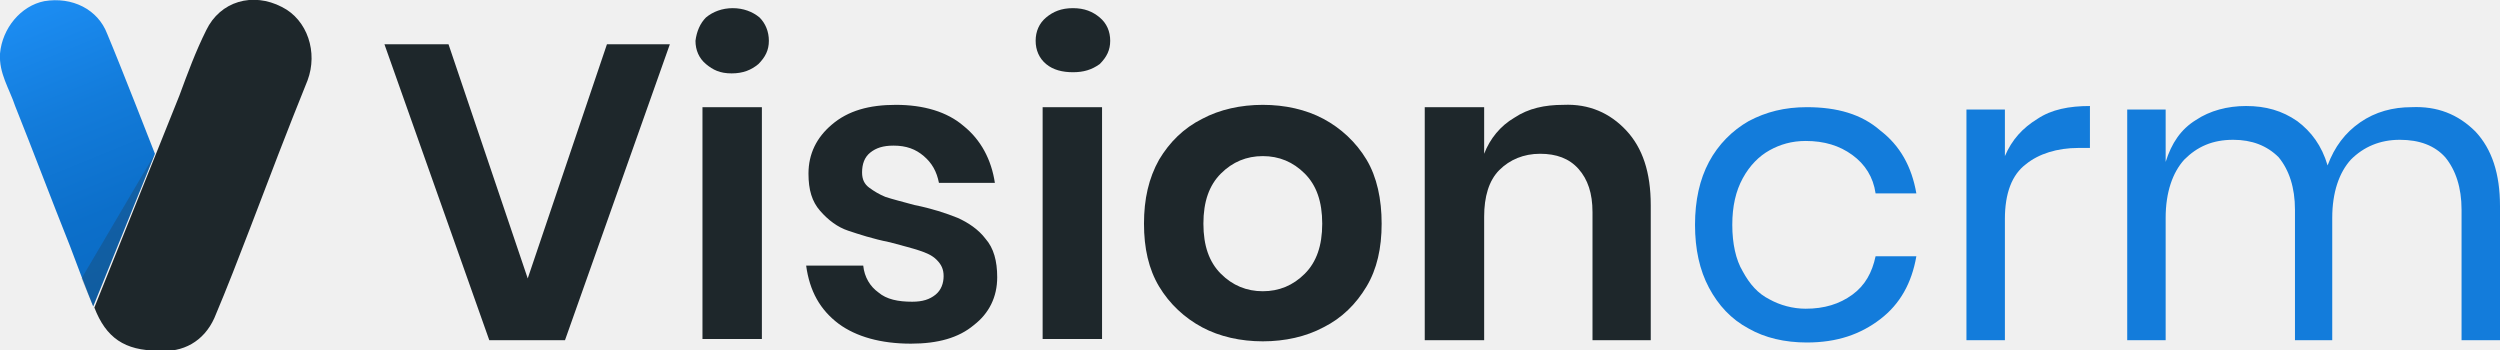
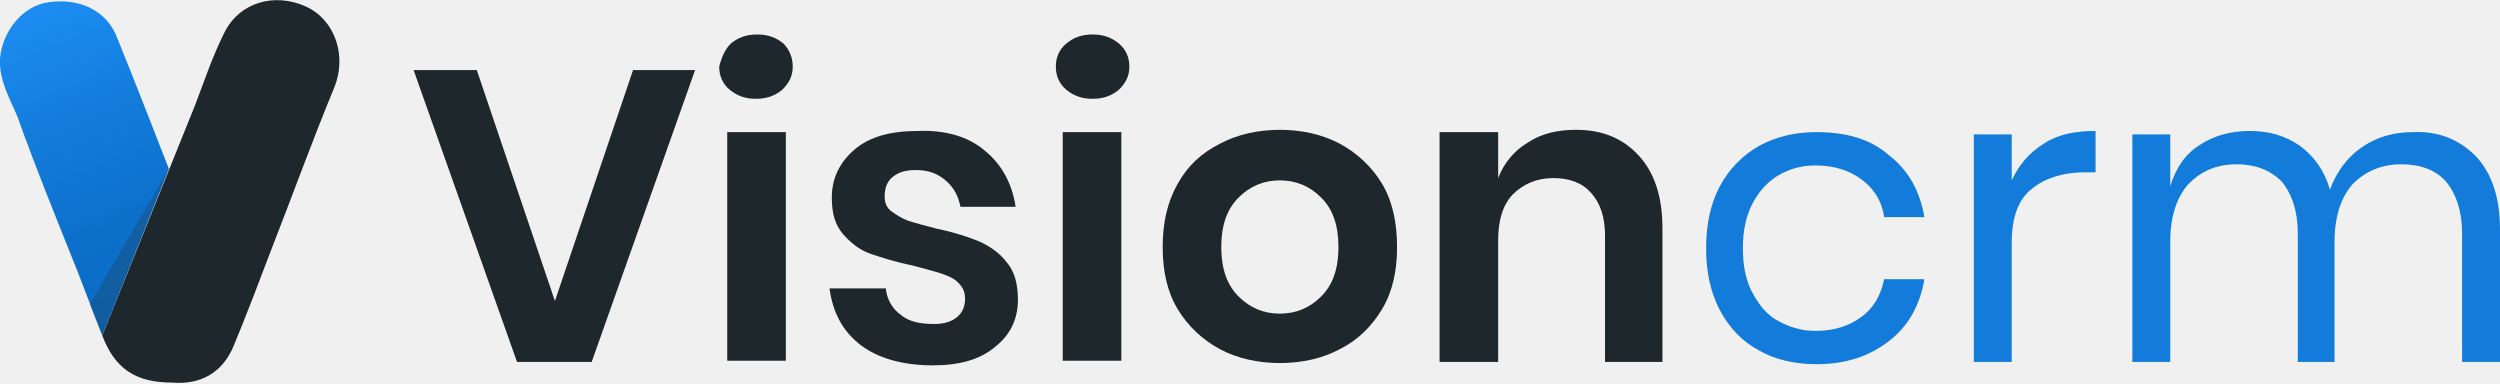
- <svg xmlns="http://www.w3.org/2000/svg" version="1.1" x="0px" y="0px" viewBox="0 0 214.6 30" style="enable-background:new 0 0 214.6 30;" xml:space="preserve">
+ <svg xmlns="http://www.w3.org/2000/svg" version="1.1" x="0px" y="0px" viewBox="0 0 217.6 33.4" style="enable-background:new 0 0 217.6 33.4;" xml:space="preserve">
  <style type="text/css">
	.st0{display:none;}
	.st1{display:inline;}
	.st2{fill:#377DFF;}
	.st3{opacity:0.65;fill:#3F7DE0;enable-background:new    ;}
	.st4{opacity:0.5;fill:#00DFFC;enable-background:new    ;}
	.st5{opacity:0.7;fill:#3F7DE0;enable-background:new    ;}
	.st6{fill:#FFFFFF;}
	.st7{fill:#1E272B;}
	.st8{fill:url(#SVGID_1_);}
	.st9{opacity:0.25;fill:#242E35;enable-background:new    ;}
	.st10{enable-background:new    ;}
	.st11{fill:url(#SVGID_2_);}
	.st12{display:inline;enable-background:new    ;}
	.st13{fill:url(#SVGID_3_);}
	.st14{fill:#137CDB;}
</style>
  <g id="Layer_1" class="st0">
    <g id="Layer_1_3_" class="st1">
      <g id="Layer_1_2_" class="st0">
        <g id="Layer_1_1_" class="st1">
-           <path class="st2" d="M89,30.6V2.4h17.9v5.2H95.7v6.1h8.4v5.2h-8.4v11.7H89z" />
-           <path class="st2" d="M116.2,8.2v4.2c1.6-2.9,3.7-4.4,6.3-4.4v7H121c-1.5,0-2.7,0.4-3.5,1.1c-0.8,0.8-1.2,2.1-1.2,3.9v10.6h-6.7      V8.2H116.2z" />
-           <path class="st2" d="M126,27.7c-2.2-2.1-3.3-4.9-3.3-8.4s1.1-6.2,3.3-8.3c2.2-2.1,4.9-3.1,8.1-3.1s5.9,1,8.1,3.1      c2.2,2.1,3.3,4.8,3.3,8.3s-1.1,6.2-3.3,8.4c-2.2,2.2-4.9,3.2-8.1,3.2S128.1,29.8,126,27.7z M137.4,23.6c0.9-1,1.3-2.4,1.3-4.2      s-0.5-3.2-1.4-4.2s-2-1.4-3.3-1.4s-2.3,0.5-3.2,1.4c-0.9,1-1.4,2.3-1.4,4.2s0.5,3.2,1.4,4.2s2,1.4,3.3,1.4      C135.4,25,136.5,24.5,137.4,23.6z" />
-           <path class="st2" d="M154.6,8.2v3.3c1.4-2.4,3.6-3.5,6.6-3.5c2.5,0,4.5,0.9,6.1,2.6s2.3,4,2.3,7v13.1h-6.7V18.4      c0-1.4-0.4-2.6-1.1-3.4c-0.7-0.8-1.8-1.2-3.1-1.2s-2.3,0.4-3.1,1.2c-0.7,0.8-1.1,1.9-1.1,3.4v12.2h-6.7V8.2H154.6z" />
-           <path class="st2" d="M182.6,24.8h2.4v5.8h-3.4c-2.5,0-4.4-0.6-5.7-1.7c-1.3-1.1-2-3-2-5.7v-9.3h-2V8.2h2V2.7h6.7v5.5h4.4v5.7      h-4.4v9.3C180.6,24.2,181.2,24.8,182.6,24.8z" />
-           <path class="st3" d="M53.1,33.5L53.1,33.5c-9.9,0-18-8-18-18l0,0c0-9.9,8-18,18-18h11.3c3.7,0,6.6,3,6.6,6.6v11.4      C71.1,25.4,63,33.5,53.1,33.5z" />
-           <path class="st4" d="M58.1,28.4L58.1,28.4c-9.9,0-18-8-18-18l0,0c0-9.9,8-18,18-18h11.3c3.7,0.1,6.7,3.1,6.7,6.7v11.4      C76.1,20.4,68.1,28.4,58.1,28.4z" />
-           <path class="st5" d="M48.1,38.5L48.1,38.5c-10,0-18-8-18-18l0,0c0-9.9,8-18,18-18h11.3c3.7,0,6.6,3,6.6,6.6v11.4      C66,30.5,58,38.5,48.1,38.5z" />
-           <path class="st6" d="M47.5,26.5V10.8h10.2v2.9h-6.4v3.4h4.8V20h-4.8v6.5H47.5z" />
+           <path class="st2" d="M90,31V2.8h17.9v5.2H96.7V14h8.4v5.2h-8.4V31H90z" />
+           <path class="st2" d="M117.2,8.6v4.2c1.6-2.9,3.7-4.4,6.3-4.4v7H122c-1.5,0-2.7,0.4-3.5,1.1c-0.8,0.8-1.2,2.1-1.2,3.9V31h-6.7      V8.6H117.2z" />
+           <path class="st2" d="M127,28c-2.2-2.1-3.3-4.9-3.3-8.4s1.1-6.2,3.3-8.3c2.2-2.1,4.9-3.1,8.1-3.1s5.9,1,8.1,3.1      c2.2,2.1,3.3,4.8,3.3,8.3s-1.1,6.2-3.3,8.4c-2.2,2.2-4.9,3.2-8.1,3.2S129.1,30.2,127,28z M138.4,24c0.9-1,1.3-2.4,1.3-4.2      s-0.5-3.2-1.4-4.2s-2-1.4-3.3-1.4s-2.3,0.5-3.2,1.4c-0.9,1-1.4,2.3-1.4,4.2s0.5,3.2,1.4,4.2s2,1.4,3.3,1.4      C136.4,25.3,137.5,24.8,138.4,24z" />
+           <path class="st2" d="M155.6,8.6v3.3c1.4-2.4,3.6-3.5,6.6-3.5c2.5,0,4.5,0.9,6.1,2.6s2.3,4,2.3,7v13.1h-6.7V18.8      c0-1.4-0.4-2.6-1.1-3.4c-0.7-0.8-1.8-1.2-3.1-1.2s-2.3,0.4-3.1,1.2c-0.7,0.8-1.1,1.9-1.1,3.4V31h-6.7V8.6H155.6z" />
+           <path class="st2" d="M183.6,25.2h2.4V31h-3.4c-2.5,0-4.4-0.6-5.7-1.7c-1.3-1.1-2-3-2-5.7v-9.3h-2V8.6h2V3.1h6.7v5.5h4.4v5.7      h-4.4v9.3C181.6,24.5,182.2,25.2,183.6,25.2z" />
+           <path class="st3" d="M54.1,33.8L54.1,33.8c-9.9,0-18-8-18-18l0,0c0-9.9,8-18,18-18h11.3c3.7,0,6.6,3,6.6,6.6v11.4      C72.1,25.8,64,33.8,54.1,33.8z" />
+           <path class="st4" d="M59.1,28.8L59.1,28.8c-9.9,0-18-8-18-18l0,0c0-9.9,8-18,18-18h11.3c3.7,0.1,6.7,3.1,6.7,6.7v11.4      C77.1,20.8,69.1,28.8,59.1,28.8z" />
+           <path class="st5" d="M49.1,38.8L49.1,38.8c-10,0-18-8-18-18l0,0c0-9.9,8-18,18-18h11.3c3.7,0,6.6,3,6.6,6.6v11.4      C67,30.8,59,38.8,49.1,38.8z" />
+           <path class="st6" d="M48.5,26.8V11.1h10.2V14h-6.4v3.4h4.8v2.9h-4.8v6.5H48.5z" />
        </g>
        <g id="Layer_2" class="st1">
          <g id="Layer_2_1_">
            <g>
-               <path class="st7" d="M45.6,9.2c0.7-1.9,1.4-3.8,2.3-5.6c1.2-2.5,4-3.3,6.5-2.1c2.3,1.1,3.1,3.9,2.2,6.3        c-1.7,4.2-3.3,8.4-4.9,12.6c-1,2.6-2,5.3-3.1,7.9c-0.9,2.1-2.7,3-4.8,2.8c-3.1,0.1-4.7-1-5.7-3.7" />
-               <linearGradient id="SVGID_1_" gradientUnits="userSpaceOnUse" x1="32.91" y1="305.431" x2="42.799" y2="329.567" gradientTransform="matrix(1 0 0 1 0 -304)">
+               <path class="st7" d="M46.6,9.5c0.7-1.9,1.4-3.8,2.3-5.6c1.2-2.5,4-3.3,6.5-2.1c2.3,1.1,3.1,3.9,2.2,6.3        c-1.7,4.2-3.3,8.4-4.9,12.6c-1,2.6-2,5.3-3.1,7.9c-0.9,2.1-2.7,3-4.8,2.8c-3.1,0.1-4.7-1-5.7-3.7" />
+               <linearGradient id="SVGID_1_" gradientUnits="userSpaceOnUse" x1="33.91" y1="305.743" x2="43.799" y2="329.88" gradientTransform="matrix(1 0 0 1 0 -304)">
                <stop offset="0" style="stop-color:#1C8DF3" />
                <stop offset="0.362" style="stop-color:#137CDB" />
                <stop offset="0.728" style="stop-color:#0C6FCA" />
                <stop offset="1" style="stop-color:#0A6BC4" />
              </linearGradient>
-               <path class="st8" d="M38.1,27.4c-0.3-0.7-1.9-4.9-2-5.2c-1.6-4-3.2-8-4.7-12.1c-0.6-1.5-1.4-2.9-1.3-4.6        c0.2-2.1,1.8-4.1,3.8-4.4c2.4-0.4,4.6,0.7,5.5,2.8c1.1,2.6,4.1,10.4,4.1,10.4L38.1,27.4z" />
-               <polyline class="st9" points="38.1,27.4 37.2,25 43.5,14.3       " />
+               <path class="st8" d="M39.1,27.8c-0.3-0.7-1.9-4.9-2-5.2c-1.6-4-3.2-8-4.7-12.1c-0.6-1.5-1.4-2.9-1.3-4.6        c0.2-2.1,1.8-4.1,3.8-4.4c2.4-0.4,4.6,0.7,5.5,2.8c1.1,2.6,4.1,10.4,4.1,10.4L39.1,27.8z" />
+               <polyline class="st9" points="39.1,27.8 38.2,25.3 44.5,14.6       " />
            </g>
            <g>
              <g class="st10">
-                 <path class="st7" d="M63.5,4.4h5.3l5.4,15.7l0.9,3.3h0.3l1-3.3L82,4.4h5.3l-9.5,25.9h-5.1L63.5,4.4z" />
-                 <path class="st7" d="M90.8,4.4h4.9v25.9h-4.9V4.4z" />
-                 <path class="st7" d="M103.4,29c-1.7-1.3-3-3.1-3.7-5.4l4.6-1.8c0.4,1.4,1,2.5,1.8,3.3c0.8,0.8,2,1.2,3.3,1.2         c1.1,0,2-0.3,2.8-0.8s1.2-1.3,1.2-2.3s-0.4-1.8-1.1-2.4s-2-1.3-3.9-2l-1.6-0.6c-1.7-0.6-3.1-1.5-4.3-2.7         c-1.2-1.2-1.8-2.7-1.8-4.5c0-1.4,0.4-2.6,1.1-3.7s1.7-2,3-2.6c1.3-0.6,2.7-1,4.3-1c2.3,0,4.2,0.5,5.5,1.6         c1.4,1.1,2.3,2.4,2.8,3.9l-4.3,1.9c-0.3-0.8-0.7-1.5-1.4-2s-1.5-0.8-2.6-0.8s-1.9,0.2-2.6,0.7s-1,1.1-1,1.9s0.3,1.4,1,2         s1.7,1.1,3.2,1.6l1.6,0.5c2.2,0.8,4,1.8,5.2,3.1s1.8,2.9,1.8,5c0,1.7-0.4,3.1-1.3,4.3s-2,2-3.4,2.6s-2.8,0.9-4.2,0.9         C107.1,30.9,105.1,30.3,103.4,29z" />
-                 <path class="st7" d="M122.9,4.4h4.9v25.9h-4.9V4.4z" />
-                 <path class="st7" d="M138.6,29.1c-2.1-1.2-3.7-2.8-4.9-4.9s-1.8-4.4-1.8-6.8c0-2.5,0.6-4.8,1.8-6.8c1.2-2.1,2.8-3.7,4.9-4.9         c2.1-1.2,4.4-1.8,6.9-1.8s4.8,0.6,6.9,1.8c2.1,1.2,3.7,2.8,4.9,4.9s1.8,4.4,1.8,6.8c0,2.5-0.6,4.8-1.8,6.8         c-1.2,2.1-2.8,3.7-4.9,4.9c-2.1,1.2-4.4,1.8-6.9,1.8S140.6,30.3,138.6,29.1z M150,25.2c1.3-0.7,2.4-1.8,3.1-3.2         s1.1-2.9,1.1-4.6s-0.4-3.3-1.1-4.6c-0.8-1.4-1.8-2.4-3.1-3.2c-1.3-0.7-2.8-1.1-4.4-1.1s-3,0.4-4.4,1.1         c-1.3,0.7-2.4,1.8-3.1,3.2c-0.8,1.4-1.1,2.9-1.1,4.6s0.4,3.3,1.1,4.6s1.8,2.4,3.1,3.2c1.3,0.8,2.8,1.1,4.4,1.1         C147.1,26.3,148.6,25.9,150,25.2z" />
-                 <path class="st7" d="M163.8,4.4h5.7l10.4,17.4h0.3l-0.3-5V4.4h4.9v25.9h-5.1l-11-18.4h-0.3l0.3,5v13.4h-4.8L163.8,4.4         L163.8,4.4z" />
+                 <path class="st7" d="M64.5,4.8h5.3l5.4,15.7l0.9,3.3h0.3l1-3.3L83,4.8h5.3l-9.5,25.9h-5.1L64.5,4.8z" />
+                 <path class="st7" d="M91.8,4.8h4.9v25.9h-4.9V4.8z" />
+                 <path class="st7" d="M104.4,29.3c-1.7-1.3-3-3.1-3.7-5.4l4.6-1.8c0.4,1.4,1,2.5,1.8,3.3c0.8,0.8,2,1.2,3.3,1.2         c1.1,0,2-0.3,2.8-0.8s1.2-1.3,1.2-2.3s-0.4-1.8-1.1-2.4s-2-1.3-3.9-2l-1.6-0.6c-1.7-0.6-3.1-1.5-4.3-2.7         c-1.2-1.2-1.8-2.7-1.8-4.5c0-1.4,0.4-2.6,1.1-3.7s1.7-2,3-2.6c1.3-0.6,2.7-1,4.3-1c2.3,0,4.2,0.5,5.5,1.6         c1.4,1.1,2.3,2.4,2.8,3.9l-4.3,1.9c-0.3-0.8-0.7-1.5-1.4-2s-1.5-0.8-2.6-0.8s-1.9,0.2-2.6,0.7s-1,1.1-1,1.9s0.3,1.4,1,2         s1.7,1.1,3.2,1.6l1.6,0.5c2.2,0.8,4,1.8,5.2,3.1s1.8,2.9,1.8,5c0,1.7-0.4,3.1-1.3,4.3s-2,2-3.4,2.6s-2.8,0.9-4.2,0.9         C108.1,31.2,106.1,30.7,104.4,29.3z" />
+                 <path class="st7" d="M123.9,4.8h4.9v25.9h-4.9V4.8z" />
+                 <path class="st7" d="M139.6,29.5c-2.1-1.2-3.7-2.8-4.9-4.9s-1.8-4.4-1.8-6.8c0-2.5,0.6-4.8,1.8-6.8c1.2-2.1,2.8-3.7,4.9-4.9         c2.1-1.2,4.4-1.8,6.9-1.8s4.8,0.6,6.9,1.8c2.1,1.2,3.7,2.8,4.9,4.9s1.8,4.4,1.8,6.8c0,2.5-0.6,4.8-1.8,6.8         c-1.2,2.1-2.8,3.7-4.9,4.9c-2.1,1.2-4.4,1.8-6.9,1.8S141.6,30.7,139.6,29.5z M151,25.5c1.3-0.7,2.4-1.8,3.1-3.2         s1.1-2.9,1.1-4.6s-0.4-3.3-1.1-4.6c-0.8-1.4-1.8-2.4-3.1-3.2c-1.3-0.7-2.8-1.1-4.4-1.1s-3,0.4-4.4,1.1         c-1.3,0.7-2.4,1.8-3.1,3.2c-0.8,1.4-1.1,2.9-1.1,4.6s0.4,3.3,1.1,4.6s1.8,2.4,3.1,3.2c1.3,0.8,2.8,1.1,4.4,1.1         C148.1,26.7,149.6,26.2,151,25.5z" />
+                 <path class="st7" d="M164.8,4.8h5.7l10.4,17.4h0.3l-0.3-5V4.8h4.9v25.9h-5.1l-11-18.4h-0.3l0.3,5v13.4h-4.8L164.8,4.8         L164.8,4.8z" />
              </g>
            </g>
          </g>
        </g>
      </g>
      <g id="Layer_2_2_">
        <g id="Layer_2_3_">
          <g id="Layer_2_4_">
            <g>
-               <path class="st7" d="M19.8,8.8c0.8-2.2,1.6-4.3,2.6-6.4C23.8-0.4,27-1.4,29.8,0c2.6,1.3,3.5,4.4,2.5,7.2        c-1.9,4.8-3.8,9.6-5.6,14.4c-1.1,3-2.3,6-3.5,9c-1,2.4-3.1,3.4-5.5,3.2c-3.5,0.1-5.4-1.1-6.5-4.2" />
-               <linearGradient id="SVGID_2_" gradientUnits="userSpaceOnUse" x1="5.271" y1="303.969" x2="16.538" y2="331.468" gradientTransform="matrix(1 0 0 1 0 -304)">
+               <path class="st7" d="M20.8,9.1c0.8-2.2,1.6-4.3,2.6-6.4c1.4-2.8,4.6-3.8,7.4-2.4c2.6,1.3,3.5,4.4,2.5,7.2        c-1.9,4.8-3.8,9.6-5.6,14.4c-1.1,3-2.3,6-3.5,9c-1,2.4-3.1,3.4-5.5,3.2c-3.5,0.1-5.4-1.1-6.5-4.2" />
+               <linearGradient id="SVGID_2_" gradientUnits="userSpaceOnUse" x1="6.271" y1="304.281" x2="17.538" y2="331.78" gradientTransform="matrix(1 0 0 1 0 -304)">
                <stop offset="0" style="stop-color:#1C8DF3" />
                <stop offset="0.362" style="stop-color:#137CDB" />
                <stop offset="0.728" style="stop-color:#0C6FCA" />
                <stop offset="1" style="stop-color:#0A6BC4" />
              </linearGradient>
-               <path class="st11" d="M11.2,29.6C10.9,28.8,9,24,8.9,23.7c-1.8-4.6-3.6-9.2-5.3-13.8C2.9,8.2,2,6.6,2.1,4.7        c0.2-2.4,2.1-4.7,4.3-5c2.7-0.5,5.2,0.8,6.3,3.2c1.3,3,4.7,11.8,4.7,11.8L11.2,29.6z" />
-               <polyline class="st9" points="11.2,29.6 10.2,26.8 17.4,14.6       " />
+               <path class="st11" d="M12.2,30c-0.3-0.8-2.2-5.6-2.3-5.9c-1.8-4.6-3.6-9.2-5.3-13.8C3.9,8.6,3,6.9,3.1,5.1        c0.2-2.4,2.1-4.7,4.3-5c2.7-0.5,5.2,0.8,6.3,3.2C15,6.2,18.4,15,18.4,15L12.2,30z" />
+               <polyline class="st9" points="12.2,30 11.2,27.2 18.4,15       " />
            </g>
            <g class="st0">
              <g class="st12">
-                 <path class="st7" d="M44.4,6.6h4.9l5,14.5l0.8,3.1h0.3l0.9-3.1l5.2-14.5h4.9l-8.8,24h-4.7L44.4,6.6z" />
-                 <path class="st7" d="M69.7,6.6h4.5v24h-4.5V6.6z" />
-                 <path class="st7" d="M81.4,29.3c-1.6-1.2-2.8-2.9-3.4-5l4.3-1.7c0.4,1.3,0.9,2.3,1.7,3.1s1.9,1.1,3.1,1.1         c1,0,1.9-0.3,2.6-0.7c0.7-0.5,1.1-1.2,1.1-2.1s-0.4-1.7-1-2.2s-1.9-1.2-3.6-1.9l-1.5-0.6c-1.6-0.6-2.9-1.4-4-2.5         S79,14.3,79,12.6c0-1.3,0.4-2.4,1-3.4s1.6-1.9,2.8-2.4c1.2-0.6,2.5-0.9,4-0.9c2.1,0,3.9,0.5,5.1,1.5c1.3,1,2.1,2.2,2.6,3.6         l-4,1.8c-0.4-0.8-0.8-1.4-1.4-1.9s-1.4-0.7-2.4-0.7s-1.8,0.2-2.4,0.6c-0.6,0.5-0.9,1-0.9,1.8c0,0.7,0.3,1.3,0.9,1.9         s1.6,1,3,1.5l1.5,0.5c2,0.7,3.7,1.7,4.8,2.9c1.1,1.2,1.7,2.7,1.7,4.6c0,1.6-0.4,2.9-1.2,4s-1.9,1.9-3.1,2.4         c-1.3,0.6-2.6,0.8-3.9,0.8C84.8,31.1,83,30.6,81.4,29.3z" />
-                 <path class="st7" d="M99.5,6.6h4.5v24h-4.5V6.6z" />
-                 <path class="st7" d="M114.1,29.4c-1.9-1.1-3.4-2.6-4.5-4.5c-1.1-1.9-1.7-4.1-1.7-6.3c0-2.3,0.6-4.4,1.7-6.3s2.6-3.4,4.5-4.5         s4.1-1.7,6.4-1.7s4.4,0.6,6.4,1.7c1.9,1.1,3.4,2.6,4.5,4.5s1.7,4.1,1.7,6.3c0,2.3-0.6,4.4-1.7,6.3c-1.1,1.9-2.6,3.4-4.5,4.5         c-1.9,1.1-4.1,1.7-6.4,1.7C118.1,31.1,115.9,30.6,114.1,29.4z M124.6,25.8c1.2-0.6,2.2-1.7,2.9-3c0.6-1.3,1-2.7,1-4.3         s-0.4-3.1-1-4.3c-0.7-1.3-1.7-2.2-2.9-3c-1.2-0.6-2.6-1-4.1-1s-2.8,0.4-4.1,1c-1.2,0.6-2.2,1.7-2.9,3c-0.7,1.3-1,2.7-1,4.3         s0.4,3.1,1,4.3c0.6,1.2,1.7,2.2,2.9,3c1.2,0.7,2.6,1,4.1,1S123.2,26.5,124.6,25.8z" />
-                 <path class="st7" d="M137.2,6.6h5.3l9.6,16.1h0.3l-0.3-4.6V6.6h4.5v24H152l-10.2-17h-0.3l0.3,4.6v12.4h-4.4L137.2,6.6         L137.2,6.6z" />
+                 <path class="st7" d="M45.4,6.9h4.9l5,14.5l0.8,3.1h0.3l0.9-3.1L62.5,7h4.9l-8.8,24h-4.7L45.4,6.9z" />
+                 <path class="st7" d="M70.7,6.9h4.5v24h-4.5V6.9z" />
+                 <path class="st7" d="M82.4,29.7c-1.6-1.2-2.8-2.9-3.4-5l4.3-1.7c0.4,1.3,0.9,2.3,1.7,3.1s1.9,1.1,3.1,1.1         c1,0,1.9-0.3,2.6-0.7c0.7-0.5,1.1-1.2,1.1-2.1s-0.4-1.7-1-2.2s-1.9-1.2-3.6-1.9l-1.5-0.6c-1.6-0.6-2.9-1.4-4-2.5         S80,14.6,80,13c0-1.3,0.4-2.4,1-3.4s1.6-1.9,2.8-2.4c1.2-0.6,2.5-0.9,4-0.9c2.1,0,3.9,0.5,5.1,1.5c1.3,1,2.1,2.2,2.6,3.6         l-4,1.8c-0.4-0.8-0.8-1.4-1.4-1.9s-1.4-0.7-2.4-0.7s-1.8,0.2-2.4,0.6c-0.6,0.5-0.9,1-0.9,1.8c0,0.7,0.3,1.3,0.9,1.9         s1.6,1,3,1.5l1.5,0.5c2,0.7,3.7,1.7,4.8,2.9c1.1,1.2,1.7,2.7,1.7,4.6c0,1.6-0.4,2.9-1.2,4s-1.9,1.9-3.1,2.4         c-1.3,0.6-2.6,0.8-3.9,0.8C85.8,31.5,84,31,82.4,29.7z" />
+                 <path class="st7" d="M100.5,6.9h4.5v24h-4.5V6.9z" />
+                 <path class="st7" d="M115.1,29.8c-1.9-1.1-3.4-2.6-4.5-4.5c-1.1-1.9-1.7-4.1-1.7-6.3c0-2.3,0.6-4.4,1.7-6.3s2.6-3.4,4.5-4.5         s4.1-1.7,6.4-1.7s4.4,0.6,6.4,1.7c1.9,1.1,3.4,2.6,4.5,4.5s1.7,4.1,1.7,6.3c0,2.3-0.6,4.4-1.7,6.3c-1.1,1.9-2.6,3.4-4.5,4.5         c-1.9,1.1-4.1,1.7-6.4,1.7C119.1,31.5,116.9,31,115.1,29.8z M125.6,26.2c1.2-0.6,2.2-1.7,2.9-3c0.6-1.3,1-2.7,1-4.3         s-0.4-3.1-1-4.3c-0.7-1.3-1.7-2.2-2.9-3c-1.2-0.6-2.6-1-4.1-1s-2.8,0.4-4.1,1c-1.2,0.6-2.2,1.7-2.9,3c-0.7,1.3-1,2.7-1,4.3         s0.4,3.1,1,4.3c0.6,1.2,1.7,2.2,2.9,3c1.2,0.7,2.6,1,4.1,1S124.2,26.8,125.6,26.2z" />
+                 <path class="st7" d="M138.2,6.9h5.3l9.6,16.1h0.3l-0.3-4.6V6.9h4.5v24H153l-10.2-17h-0.3l0.3,4.6V31h-4.4L138.2,6.9         L138.2,6.9z" />
              </g>
            </g>
          </g>
        </g>
      </g>
    </g>
    <g id="Layer_2_5_" class="st1">
      <g id="Layer_2_6_">
        <g>
          <g class="st10">
-             <path class="st7" d="M43.9,6.5h4.9l5,14.5l0.9,3.1H55l0.9-3.1L61,6.5h4.9l-8.8,24h-4.8L43.9,6.5z" />
-             <path class="st7" d="M68.3,10.7c-0.6-0.6-0.8-1.2-0.8-2s0.3-1.4,0.8-2c0.6-0.5,1.2-0.8,2-0.8s1.4,0.3,2,0.8       c0.5,0.5,0.8,1.2,0.8,2s-0.3,1.5-0.8,2c-0.5,0.6-1.2,0.8-2,0.8S68.9,11.3,68.3,10.7z M68.1,13.4h4.4v17.1h-4.4V13.4z" />
-             <path class="st7" d="M78.6,29.8c-1.3-0.9-2.2-2-2.7-3.3l3.9-1.7c0.4,0.8,0.9,1.4,1.5,1.8s1.4,0.6,2.3,0.6c0.8,0,1.5-0.1,2-0.4       c0.5-0.3,0.8-0.7,0.8-1.3s-0.2-1-0.7-1.3s-1.2-0.5-2.2-0.8l-2-0.4c-1.4-0.3-2.5-0.9-3.5-1.8s-1.4-2-1.4-3.3       c0-1,0.3-1.9,0.9-2.7c0.6-0.8,1.4-1.4,2.4-1.8s2.1-0.6,3.4-0.6c3.5,0,5.9,1.2,7.1,3.7l-3.8,1.6c-0.7-1.2-1.7-1.8-3.2-1.8       c-0.8,0-1.4,0.1-1.8,0.4s-0.7,0.6-0.7,1.1c0,0.8,0.8,1.4,2.3,1.8l2.5,0.6c1.7,0.4,3,1.1,3.8,1.9c0.9,0.9,1.3,1.9,1.3,3.2       c0,1.1-0.3,2.1-1,2.9c-0.6,0.8-1.5,1.5-2.6,2s-2.3,0.7-3.7,0.7C81.6,31.1,79.9,30.7,78.6,29.8z" />
-             <path class="st7" d="M94.4,10.7c-0.6-0.6-0.8-1.2-0.8-2s0.3-1.4,0.8-2c0.6-0.5,1.2-0.8,2-0.8s1.4,0.3,2,0.8       c0.5,0.5,0.8,1.2,0.8,2s-0.3,1.5-0.8,2c-0.5,0.6-1.2,0.8-2,0.8S95,11.3,94.4,10.7z M94.2,13.4h4.4v17.1h-4.4V13.4z" />
-             <path class="st7" d="M106.5,29.9c-1.4-0.8-2.5-1.9-3.2-3.3s-1.2-2.9-1.2-4.7c0-1.7,0.4-3.2,1.2-4.6c0.8-1.4,1.9-2.5,3.2-3.3       c1.4-0.8,3-1.2,4.7-1.2s3.3,0.4,4.7,1.2c1.4,0.8,2.5,1.9,3.2,3.3c0.8,1.4,1.2,2.9,1.2,4.6s-0.4,3.3-1.2,4.7s-1.9,2.5-3.2,3.3       c-1.4,0.8-3,1.2-4.7,1.2S107.9,30.7,106.5,29.9z M113.6,26.4c0.7-0.4,1.3-1,1.7-1.7c0.4-0.8,0.6-1.7,0.6-2.7s-0.2-1.9-0.6-2.7       c-0.4-0.8-1-1.3-1.7-1.7c-0.7-0.4-1.5-0.6-2.4-0.6s-1.6,0.2-2.4,0.6c-0.7,0.4-1.3,1-1.7,1.7c-0.4,0.8-0.7,1.6-0.7,2.7       c0,1,0.2,1.9,0.7,2.7c0.5,0.8,1,1.4,1.7,1.8c0.7,0.4,1.5,0.6,2.4,0.6C112.1,27,112.9,26.8,113.6,26.4z" />
-             <path class="st7" d="M123.3,13.4h4.1v2.1h0.3c0.5-0.8,1.2-1.5,2.2-2c0.9-0.5,2-0.7,3.1-0.7c2.1,0,3.6,0.6,4.7,1.9       c1.1,1.3,1.6,3,1.6,5.1v10.6h-4.4v-10c0-1.1-0.3-1.9-0.8-2.6c-0.6-0.6-1.3-0.9-2.4-0.9c-1.2,0-2.1,0.5-2.9,1.4       c-0.7,0.9-1.1,2.1-1.1,3.5v8.7h-4.4L123.3,13.4L123.3,13.4z" />
-             <path class="st7" d="M148.9,29.4c-1.9-1.1-3.4-2.6-4.5-4.5s-1.6-4-1.6-6.4s0.5-4.5,1.6-6.4s2.6-3.4,4.5-4.5s4-1.6,6.3-1.6       c1.8,0,3.4,0.3,4.9,1s2.8,1.7,3.9,2.9l-2,2c-0.9-1.1-1.9-1.9-3-2.4s-2.3-0.8-3.7-0.8c-1.7,0-3.3,0.4-4.8,1.2       c-1.5,0.8-2.6,2-3.5,3.5s-1.3,3.2-1.3,5.2s0.4,3.7,1.3,5.2c0.9,1.5,2,2.6,3.5,3.5s3.1,1.2,4.8,1.2c2.9,0,5.4-1.2,7.4-3.6l2.1,2       c-1.1,1.3-2.5,2.4-4.1,3.1c-1.6,0.8-3.4,1.2-5.4,1.2C152.9,31.1,150.8,30.5,148.9,29.4z" />
-             <path class="st7" d="M168.9,6.5h8.1c1.3,0,2.6,0.3,3.7,0.9c1.1,0.6,2.1,1.4,2.7,2.5c0.7,1.1,1,2.3,1,3.7c0,1.1-0.3,2.2-0.8,3.1       c-0.5,1-1.2,1.8-2.1,2.4c-0.9,0.6-1.9,1.1-2.9,1.3l-0.1,0.1l6.8,9.8v0.1H182l-6.5-9.8h-3.8v9.8h-2.8V6.5z M176.8,18.1       c0.8,0,1.6-0.2,2.3-0.6s1.3-0.9,1.7-1.6s0.7-1.4,0.7-2.3c0-0.7-0.2-1.4-0.6-2.1c-0.4-0.7-0.9-1.2-1.6-1.6       c-0.7-0.4-1.5-0.6-2.4-0.6h-5.3v8.9L176.8,18.1L176.8,18.1z" />
-             <path class="st7" d="M188.6,6.5h4.1l7.7,19.7h0.1l7.7-19.7h4.1v24h-2.8V15.3l0.1-4.6h-0.1l-7.9,19.8h-2.4l-7.9-19.8h-0.1       l0.1,4.6v15.3h-2.8L188.6,6.5L188.6,6.5z" />
+             <path class="st7" d="M44.9,6.9h4.9l5,14.5l0.9,3.1H56l0.9-3.1L62,6.9h4.9l-8.8,24h-4.8L44.9,6.9z" />
+             <path class="st7" d="M69.3,11c-0.6-0.6-0.8-1.2-0.8-2c0-0.8,0.3-1.4,0.8-2c0.6-0.5,1.2-0.8,2-0.8s1.4,0.3,2,0.8       c0.5,0.5,0.8,1.2,0.8,2c0,0.8-0.3,1.5-0.8,2c-0.5,0.6-1.2,0.8-2,0.8S69.9,11.6,69.3,11z M69.1,13.8h4.4v17.1h-4.4V13.8z" />
+             <path class="st7" d="M79.6,30.2c-1.3-0.9-2.2-2-2.7-3.3l3.9-1.7c0.4,0.8,0.9,1.4,1.5,1.8s1.4,0.6,2.3,0.6c0.8,0,1.5-0.1,2-0.4       c0.5-0.3,0.8-0.7,0.8-1.3s-0.2-1-0.7-1.3s-1.2-0.5-2.2-0.8l-2-0.4c-1.4-0.3-2.5-0.9-3.5-1.8s-1.4-2-1.4-3.3       c0-1,0.3-1.9,0.9-2.7c0.6-0.8,1.4-1.4,2.4-1.8s2.1-0.6,3.4-0.6c3.5,0,5.9,1.2,7.1,3.7l-3.8,1.6c-0.7-1.2-1.7-1.8-3.2-1.8       c-0.8,0-1.4,0.1-1.8,0.4s-0.7,0.6-0.7,1.1c0,0.8,0.8,1.4,2.3,1.8l2.5,0.6c1.7,0.4,3,1.1,3.8,1.9c0.9,0.9,1.3,1.9,1.3,3.2       c0,1.1-0.3,2.1-1,2.9c-0.6,0.8-1.5,1.5-2.6,2s-2.3,0.7-3.7,0.7C82.6,31.5,80.9,31,79.6,30.2z" />
+             <path class="st7" d="M95.4,11c-0.6-0.6-0.8-1.2-0.8-2c0-0.8,0.3-1.4,0.8-2c0.6-0.5,1.2-0.8,2-0.8s1.4,0.3,2,0.8       c0.5,0.5,0.8,1.2,0.8,2c0,0.8-0.3,1.5-0.8,2c-0.5,0.6-1.2,0.8-2,0.8S96,11.6,95.4,11z M95.2,13.8h4.4v17.1h-4.4V13.8z" />
+             <path class="st7" d="M107.5,30.2c-1.4-0.8-2.5-1.9-3.2-3.3s-1.2-2.9-1.2-4.7c0-1.7,0.4-3.2,1.2-4.6c0.8-1.4,1.9-2.5,3.2-3.3       c1.4-0.8,3-1.2,4.7-1.2s3.3,0.4,4.7,1.2c1.4,0.8,2.5,1.9,3.2,3.3c0.8,1.4,1.2,2.9,1.2,4.6s-0.4,3.3-1.2,4.7s-1.9,2.5-3.2,3.3       c-1.4,0.8-3,1.2-4.7,1.2S108.9,31,107.5,30.2z M114.6,26.8c0.7-0.4,1.3-1,1.7-1.7c0.4-0.8,0.6-1.7,0.6-2.7s-0.2-1.9-0.6-2.7       c-0.4-0.8-1-1.3-1.7-1.7c-0.7-0.4-1.5-0.6-2.4-0.6s-1.6,0.2-2.4,0.6c-0.7,0.4-1.3,1-1.7,1.7c-0.4,0.8-0.7,1.6-0.7,2.7       c0,1,0.2,1.9,0.7,2.7c0.5,0.8,1,1.4,1.7,1.8c0.7,0.4,1.5,0.6,2.4,0.6C113.1,27.3,113.9,27.2,114.6,26.8z" />
+             <path class="st7" d="M124.3,13.8h4.1v2.1h0.3c0.5-0.8,1.2-1.5,2.2-2c0.9-0.5,2-0.7,3.1-0.7c2.1,0,3.6,0.6,4.7,1.9       c1.1,1.3,1.6,3,1.6,5.1v10.6h-4.4v-10c0-1.1-0.3-1.9-0.8-2.6c-0.6-0.6-1.3-0.9-2.4-0.9c-1.2,0-2.1,0.5-2.9,1.4       c-0.7,0.9-1.1,2.1-1.1,3.5v8.7h-4.4L124.3,13.8L124.3,13.8z" />
+             <path class="st7" d="M149.9,29.8c-1.9-1.1-3.4-2.6-4.5-4.5s-1.6-4-1.6-6.4s0.5-4.5,1.6-6.4s2.6-3.4,4.5-4.5s4-1.6,6.3-1.6       c1.8,0,3.4,0.3,4.9,1s2.8,1.7,3.9,2.9l-2,2c-0.9-1.1-1.9-1.9-3-2.4s-2.3-0.8-3.7-0.8c-1.7,0-3.3,0.4-4.8,1.2       c-1.5,0.8-2.6,2-3.5,3.5s-1.3,3.2-1.3,5.2s0.4,3.7,1.3,5.2c0.9,1.5,2,2.6,3.5,3.5s3.1,1.2,4.8,1.2c2.9,0,5.4-1.2,7.4-3.6l2.1,2       c-1.1,1.3-2.5,2.4-4.1,3.1c-1.6,0.8-3.4,1.2-5.4,1.2C153.9,31.5,151.8,30.8,149.9,29.8z" />
+             <path class="st7" d="M169.9,6.9h8.1c1.3,0,2.6,0.3,3.7,0.9c1.1,0.6,2.1,1.4,2.7,2.5c0.7,1.1,1,2.3,1,3.7c0,1.1-0.3,2.2-0.8,3.1       c-0.5,1-1.2,1.8-2.1,2.4c-0.9,0.6-1.9,1.1-2.9,1.3l-0.1,0.1l6.8,9.8v0.1H183l-6.5-9.8h-3.8v9.8h-2.8V6.9z M177.8,18.5       c0.8,0,1.6-0.2,2.3-0.6s1.3-0.9,1.7-1.6s0.7-1.4,0.7-2.3c0-0.7-0.2-1.4-0.6-2.1c-0.4-0.7-0.9-1.2-1.6-1.6       c-0.7-0.4-1.5-0.6-2.4-0.6h-5.3v8.9L177.8,18.5L177.8,18.5z" />
+             <path class="st7" d="M189.6,6.9h4.1l7.7,19.7h0.1l7.7-19.7h4.1v24h-2.8V15.6l0.1-4.6h-0.1l-7.9,19.8h-2.4L192.3,11h-0.1       l0.1,4.6V31h-2.8L189.6,6.9L189.6,6.9z" />
          </g>
        </g>
      </g>
    </g>
  </g>
  <g id="Layer_2_7_">
    <g>
-       <path class="st7" d="M15.4,8.2c0.7-1.9,1.4-3.8,2.3-5.6c1.2-2.5,4-3.3,6.5-2c2.2,1.1,3.1,3.9,2.2,6.3c-1.7,4.2-3.3,8.4-4.9,12.6    c-1,2.6-2,5.2-3.1,7.8c-0.9,2-2.7,3-4.8,2.8c-2.9,0-4.5-1.1-5.5-3.7" />
-       <linearGradient id="SVGID_3_" gradientUnits="userSpaceOnUse" x1="2.798" y1="32.455" x2="12.619" y2="8.484" gradientTransform="matrix(1 0 0 -1 0 32.8757)">
+       <path class="st7" d="M17,9.1c0.8-2.1,1.5-4.2,2.5-6.2c1.3-2.7,4.4-3.6,7.2-2.3c2.5,1.2,3.5,4.3,2.4,7c-1.9,4.6-3.6,9.3-5.4,13.9    c-1.1,2.9-2.2,5.8-3.4,8.7c-1,2.3-2.9,3.3-5.3,3.1c-3.2,0-5-1.2-6.1-4.1" />
+       <linearGradient id="SVGID_3_" gradientUnits="userSpaceOnUse" x1="3.106" y1="33.033" x2="14.01" y2="6.42" gradientTransform="matrix(1 0 0 -1 0 33.5)">
        <stop offset="0" style="stop-color:#1C8DF3" />
        <stop offset="0.362" style="stop-color:#137CDB" />
        <stop offset="0.728" style="stop-color:#0C6FCA" />
        <stop offset="1" style="stop-color:#0A6BC4" />
      </linearGradient>
-       <path class="st13" d="M8,26.3c-0.3-0.7-1.9-4.9-2-5.2c-1.6-4-3.1-8-4.7-12C0.8,7.6-0.1,6.3,0,4.6c0.2-2.2,1.8-4.1,3.8-4.5    c2.4-0.4,4.6,0.7,5.4,2.8c1.1,2.6,4.1,10.3,4.1,10.3L8,26.3z" />
-       <polyline class="st9" points="8,26.3 7,23.9 13.3,13.2   " />
+       <path class="st13" d="M8.9,29.2c-0.3-0.8-2.1-5.4-2.2-5.7C4.9,19,3.1,14.6,1.5,10.1C0.8,8.5-0.1,6.9,0,5.1c0.2-2.4,2-4.6,4.2-4.9    c2.7-0.4,5.1,0.7,6,3.1c1.2,2.9,4.5,11.4,4.5,11.4L8.9,29.2z" />
+       <polyline class="st9" points="8.9,29.2 7.8,26.5 14.7,14.7   " />
    </g>
    <g>
      <g class="st10">
-         <path class="st7" d="M38.5,3.8l6.8,20.1l6.8-20.1h5.4l-9,25.4h-6.5l-9-25.4H38.5z" />
-         <path class="st7" d="M60.6,1.5C61.2,1,62,0.7,62.9,0.7s1.7,0.3,2.3,0.8C65.7,2,66,2.7,66,3.5c0,0.8-0.3,1.4-0.9,2     c-0.6,0.5-1.3,0.8-2.3,0.8S61.2,6,60.6,5.5c-0.6-0.5-0.9-1.2-0.9-2C59.8,2.7,60.1,2,60.6,1.5z M65.4,9.2v19.9h-5.1V9.2H65.4z" />
-         <path class="st7" d="M82.7,10.8c1.5,1.2,2.4,2.9,2.7,4.9h-4.8c-0.2-1-0.6-1.7-1.3-2.3c-0.7-0.6-1.5-0.9-2.6-0.9     c-0.9,0-1.5,0.2-2,0.6c-0.5,0.4-0.7,1-0.7,1.7c0,0.6,0.2,1,0.6,1.3c0.4,0.3,0.9,0.6,1.4,0.8c0.6,0.2,1.4,0.4,2.5,0.7     c1.5,0.3,2.7,0.7,3.7,1.1c0.9,0.4,1.8,1,2.4,1.8c0.7,0.8,1,1.9,1,3.3c0,1.7-0.7,3.1-2,4.1c-1.3,1.1-3.1,1.6-5.4,1.6     c-2.6,0-4.7-0.6-6.2-1.7c-1.6-1.2-2.5-2.8-2.8-5h4.9c0.1,1,0.6,1.8,1.3,2.3c0.7,0.6,1.7,0.8,2.9,0.8c0.9,0,1.5-0.2,2-0.6     c0.5-0.4,0.7-1,0.7-1.6c0-0.6-0.2-1-0.6-1.4c-0.4-0.4-0.9-0.6-1.5-0.8c-0.6-0.2-1.4-0.4-2.5-0.7c-1.5-0.3-2.7-0.7-3.6-1     c-0.9-0.3-1.7-0.9-2.4-1.7c-0.7-0.8-1-1.8-1-3.2c0-1.7,0.7-3.1,2-4.2C72.8,9.5,74.6,9,76.9,9C79.3,9,81.3,9.6,82.7,10.8z" />
-         <path class="st7" d="M89.8,1.5c0.6-0.5,1.3-0.8,2.3-0.8s1.7,0.3,2.3,0.8c0.6,0.5,0.9,1.2,0.9,2c0,0.8-0.3,1.4-0.9,2     C93.7,6,93,6.2,92.1,6.2S90.4,6,89.8,5.5c-0.6-0.5-0.9-1.2-0.9-2C88.9,2.7,89.2,2,89.8,1.5z M94.6,9.2v19.9h-5.1V9.2H94.6z" />
-         <path class="st7" d="M113.6,10.2c1.5,0.8,2.8,2,3.7,3.5c0.9,1.5,1.3,3.4,1.3,5.5c0,2.1-0.4,3.9-1.3,5.4c-0.9,1.5-2.1,2.7-3.7,3.5     c-1.5,0.8-3.3,1.2-5.2,1.2c-1.9,0-3.7-0.4-5.2-1.2c-1.5-0.8-2.8-2-3.7-3.5s-1.3-3.3-1.3-5.4c0-2.1,0.4-3.9,1.3-5.5     c0.9-1.5,2.1-2.7,3.7-3.5c1.5-0.8,3.3-1.2,5.2-1.2C110.3,9,112.1,9.4,113.6,10.2z M104.8,14.9c-1,1-1.5,2.4-1.5,4.3     c0,1.9,0.5,3.3,1.5,4.3c1,1,2.2,1.5,3.6,1.5c1.4,0,2.6-0.5,3.6-1.5c1-1,1.5-2.4,1.5-4.3c0-1.9-0.5-3.3-1.5-4.3     c-1-1-2.2-1.5-3.6-1.5C107,13.4,105.8,13.9,104.8,14.9z" />
-         <path class="st7" d="M139.6,11.2c1.4,1.5,2.1,3.6,2.1,6.4v11.6h-5v-11c0-1.6-0.4-2.8-1.2-3.7c-0.8-0.9-1.9-1.3-3.3-1.3     c-1.4,0-2.6,0.5-3.5,1.4c-0.9,0.9-1.3,2.3-1.3,4v10.6h-5.1V9.2h5.1v4c0.5-1.3,1.4-2.4,2.6-3.1c1.2-0.8,2.6-1.1,4.2-1.1     C136.4,8.9,138.2,9.7,139.6,11.2z" />
-         <path class="st14" d="M161.4,11.2c1.7,1.3,2.7,3.1,3.1,5.4H161c-0.2-1.4-0.9-2.5-2-3.3c-1.1-0.8-2.4-1.2-4-1.2     c-1.2,0-2.2,0.3-3.1,0.8c-0.9,0.5-1.7,1.3-2.3,2.4c-0.6,1.1-0.9,2.4-0.9,4c0,1.6,0.3,3,0.9,4c0.6,1.1,1.3,1.9,2.3,2.4     c0.9,0.5,2,0.8,3.1,0.8c1.6,0,2.9-0.4,4-1.2c1.1-0.8,1.7-1.9,2-3.3h3.5c-0.4,2.3-1.4,4.1-3.1,5.4c-1.7,1.3-3.7,2-6.3,2     c-1.9,0-3.6-0.4-5-1.2c-1.5-0.8-2.6-2-3.4-3.5c-0.8-1.5-1.2-3.3-1.2-5.4c0-2.1,0.4-3.9,1.2-5.4c0.8-1.5,2-2.7,3.4-3.5     c1.5-0.8,3.1-1.2,5-1.2C157.7,9.2,159.8,9.8,161.4,11.2z" />
-         <path class="st14" d="M174.9,10.2c1.2-0.8,2.7-1.1,4.5-1.1v3.6h-1c-1.8,0-3.4,0.5-4.5,1.4c-1.2,0.9-1.8,2.5-1.8,4.7v10.4h-3.3     V9.4h3.3v4C172.7,12,173.6,11,174.9,10.2z" />
-         <path class="st14" d="M212.5,11.3c1.4,1.5,2.1,3.6,2.1,6.4v11.5h-3.3V18c0-1.9-0.5-3.4-1.4-4.5c-0.9-1-2.2-1.5-3.9-1.5     c-1.7,0-3.1,0.6-4.2,1.7c-1,1.1-1.6,2.8-1.6,5v10.5H197V18c0-1.9-0.5-3.4-1.4-4.5c-1-1-2.3-1.5-3.9-1.5c-1.8,0-3.1,0.6-4.2,1.7     c-1,1.1-1.6,2.8-1.6,5v10.5h-3.3V9.4h3.3v4.5c0.5-1.6,1.3-2.8,2.6-3.6c1.2-0.8,2.7-1.2,4.3-1.2c1.7,0,3.1,0.4,4.4,1.3     c1.2,0.9,2.1,2.1,2.6,3.8c0.6-1.6,1.5-2.8,2.8-3.7c1.3-0.9,2.8-1.3,4.4-1.3C209.2,9.1,211,9.8,212.5,11.3z" />
+         <path class="st7" d="M41.5,6.1l6.8,20.1l6.8-20.1h5.4l-9,25.4h-6.5l-9-25.4H41.5z" />
+         <path class="st7" d="M63.6,3.8c0.6-0.5,1.3-0.8,2.3-0.8s1.7,0.3,2.3,0.8C68.7,4.3,69,5,69,5.8c0,0.8-0.3,1.4-0.9,2     c-0.6,0.5-1.3,0.8-2.3,0.8s-1.7-0.3-2.3-0.8c-0.6-0.5-0.9-1.2-0.9-2C62.8,5,63.1,4.3,63.6,3.8z M68.4,11.5v19.9h-5.1V11.5H68.4z" />
+         <path class="st7" d="M85.7,13.1c1.5,1.2,2.4,2.9,2.7,4.9h-4.8c-0.2-1-0.6-1.7-1.3-2.3c-0.7-0.6-1.5-0.9-2.6-0.9     c-0.9,0-1.5,0.2-2,0.6c-0.5,0.4-0.7,1-0.7,1.7c0,0.6,0.2,1,0.6,1.3s0.9,0.6,1.4,0.8c0.6,0.2,1.4,0.4,2.5,0.7     c1.5,0.3,2.7,0.7,3.7,1.1c0.9,0.4,1.8,1,2.4,1.8c0.7,0.8,1,1.9,1,3.3c0,1.7-0.7,3.1-2,4.1c-1.3,1.1-3.1,1.6-5.4,1.6     c-2.6,0-4.7-0.6-6.2-1.7c-1.6-1.2-2.5-2.8-2.8-5h4.9c0.1,1,0.6,1.8,1.3,2.3c0.7,0.6,1.7,0.8,2.9,0.8c0.9,0,1.5-0.2,2-0.6     c0.5-0.4,0.7-1,0.7-1.6c0-0.6-0.2-1-0.6-1.4c-0.4-0.4-0.9-0.6-1.5-0.8c-0.6-0.2-1.4-0.4-2.5-0.7c-1.5-0.3-2.7-0.7-3.6-1     c-0.9-0.3-1.7-0.9-2.4-1.7c-0.7-0.8-1-1.8-1-3.2c0-1.7,0.7-3.1,2-4.2c1.3-1.1,3.1-1.6,5.5-1.6C82.3,11.3,84.3,11.9,85.7,13.1z" />
+         <path class="st7" d="M92.8,3.8c0.6-0.5,1.3-0.8,2.3-0.8s1.7,0.3,2.3,0.8c0.6,0.5,0.9,1.2,0.9,2c0,0.8-0.3,1.4-0.9,2     c-0.6,0.5-1.3,0.8-2.3,0.8s-1.7-0.3-2.3-0.8c-0.6-0.5-0.9-1.2-0.9-2C91.9,5,92.2,4.3,92.8,3.8z M97.6,11.5v19.9h-5.1V11.5H97.6z" />
+         <path class="st7" d="M116.6,12.5c1.5,0.8,2.8,2,3.7,3.5c0.9,1.5,1.3,3.4,1.3,5.5c0,2.1-0.4,3.9-1.3,5.4c-0.9,1.5-2.1,2.7-3.7,3.5     c-1.5,0.8-3.3,1.2-5.2,1.2c-1.9,0-3.7-0.4-5.2-1.2c-1.5-0.8-2.8-2-3.7-3.5s-1.3-3.3-1.3-5.4c0-2.1,0.4-3.9,1.3-5.5     s2.1-2.7,3.7-3.5c1.5-0.8,3.3-1.2,5.2-1.2C113.3,11.3,115.1,11.7,116.6,12.5z M107.8,17.2c-1,1-1.5,2.4-1.5,4.3     c0,1.9,0.5,3.3,1.5,4.3c1,1,2.2,1.5,3.6,1.5c1.4,0,2.6-0.5,3.6-1.5c1-1,1.5-2.4,1.5-4.3c0-1.9-0.5-3.3-1.5-4.3     c-1-1-2.2-1.5-3.6-1.5C110,15.7,108.8,16.2,107.8,17.2z" />
+         <path class="st7" d="M142.6,13.5c1.4,1.5,2.1,3.6,2.1,6.4v11.6h-5v-11c0-1.6-0.4-2.8-1.2-3.7c-0.8-0.9-1.9-1.3-3.3-1.3     c-1.4,0-2.6,0.5-3.5,1.4c-0.9,0.9-1.3,2.3-1.3,4v10.6h-5.1V11.5h5.1v4c0.5-1.3,1.4-2.4,2.6-3.1c1.2-0.8,2.6-1.1,4.2-1.1     C139.4,11.3,141.2,12,142.6,13.5z" />
+         <path class="st14" d="M164.4,13.5c1.7,1.3,2.7,3.1,3.1,5.4H164c-0.2-1.4-0.9-2.5-2-3.3c-1.1-0.8-2.4-1.2-4-1.2     c-1.2,0-2.2,0.3-3.1,0.8c-0.9,0.5-1.7,1.3-2.3,2.4c-0.6,1.1-0.9,2.4-0.9,4c0,1.6,0.3,3,0.9,4c0.6,1.1,1.3,1.9,2.3,2.4     c0.9,0.5,2,0.8,3.1,0.8c1.6,0,2.9-0.4,4-1.2c1.1-0.8,1.7-1.9,2-3.3h3.5c-0.4,2.3-1.4,4.1-3.1,5.4c-1.7,1.3-3.7,2-6.3,2     c-1.9,0-3.6-0.4-5-1.2c-1.5-0.8-2.6-2-3.4-3.5c-0.8-1.5-1.2-3.3-1.2-5.4c0-2.1,0.4-3.9,1.2-5.4c0.8-1.5,2-2.7,3.4-3.5     c1.5-0.8,3.1-1.2,5-1.2C160.7,11.5,162.8,12.1,164.4,13.5z" />
+         <path class="st14" d="M177.9,12.5c1.2-0.8,2.7-1.1,4.5-1.1V15h-1c-1.8,0-3.4,0.5-4.5,1.4c-1.2,0.9-1.8,2.5-1.8,4.7v10.4h-3.3     V11.7h3.3v4C175.7,14.4,176.6,13.3,177.9,12.5z" />
+         <path class="st14" d="M215.5,13.6c1.4,1.5,2.1,3.6,2.1,6.4v11.5h-3.3V20.3c0-1.9-0.5-3.4-1.4-4.5c-0.9-1-2.2-1.5-3.9-1.5     c-1.7,0-3.1,0.6-4.2,1.7c-1,1.1-1.6,2.8-1.6,5v10.5H200V20.3c0-1.9-0.5-3.4-1.4-4.5c-1-1-2.3-1.5-3.9-1.5c-1.8,0-3.1,0.6-4.2,1.7     c-1,1.1-1.6,2.8-1.6,5v10.5h-3.3V11.7h3.3v4.5c0.5-1.6,1.3-2.8,2.6-3.6c1.2-0.8,2.7-1.2,4.3-1.2c1.7,0,3.1,0.4,4.4,1.3     c1.2,0.9,2.1,2.1,2.6,3.8c0.6-1.6,1.5-2.8,2.8-3.7c1.3-0.9,2.8-1.3,4.4-1.3C212.2,11.4,214,12.1,215.5,13.6z" />
      </g>
    </g>
  </g>
</svg>
